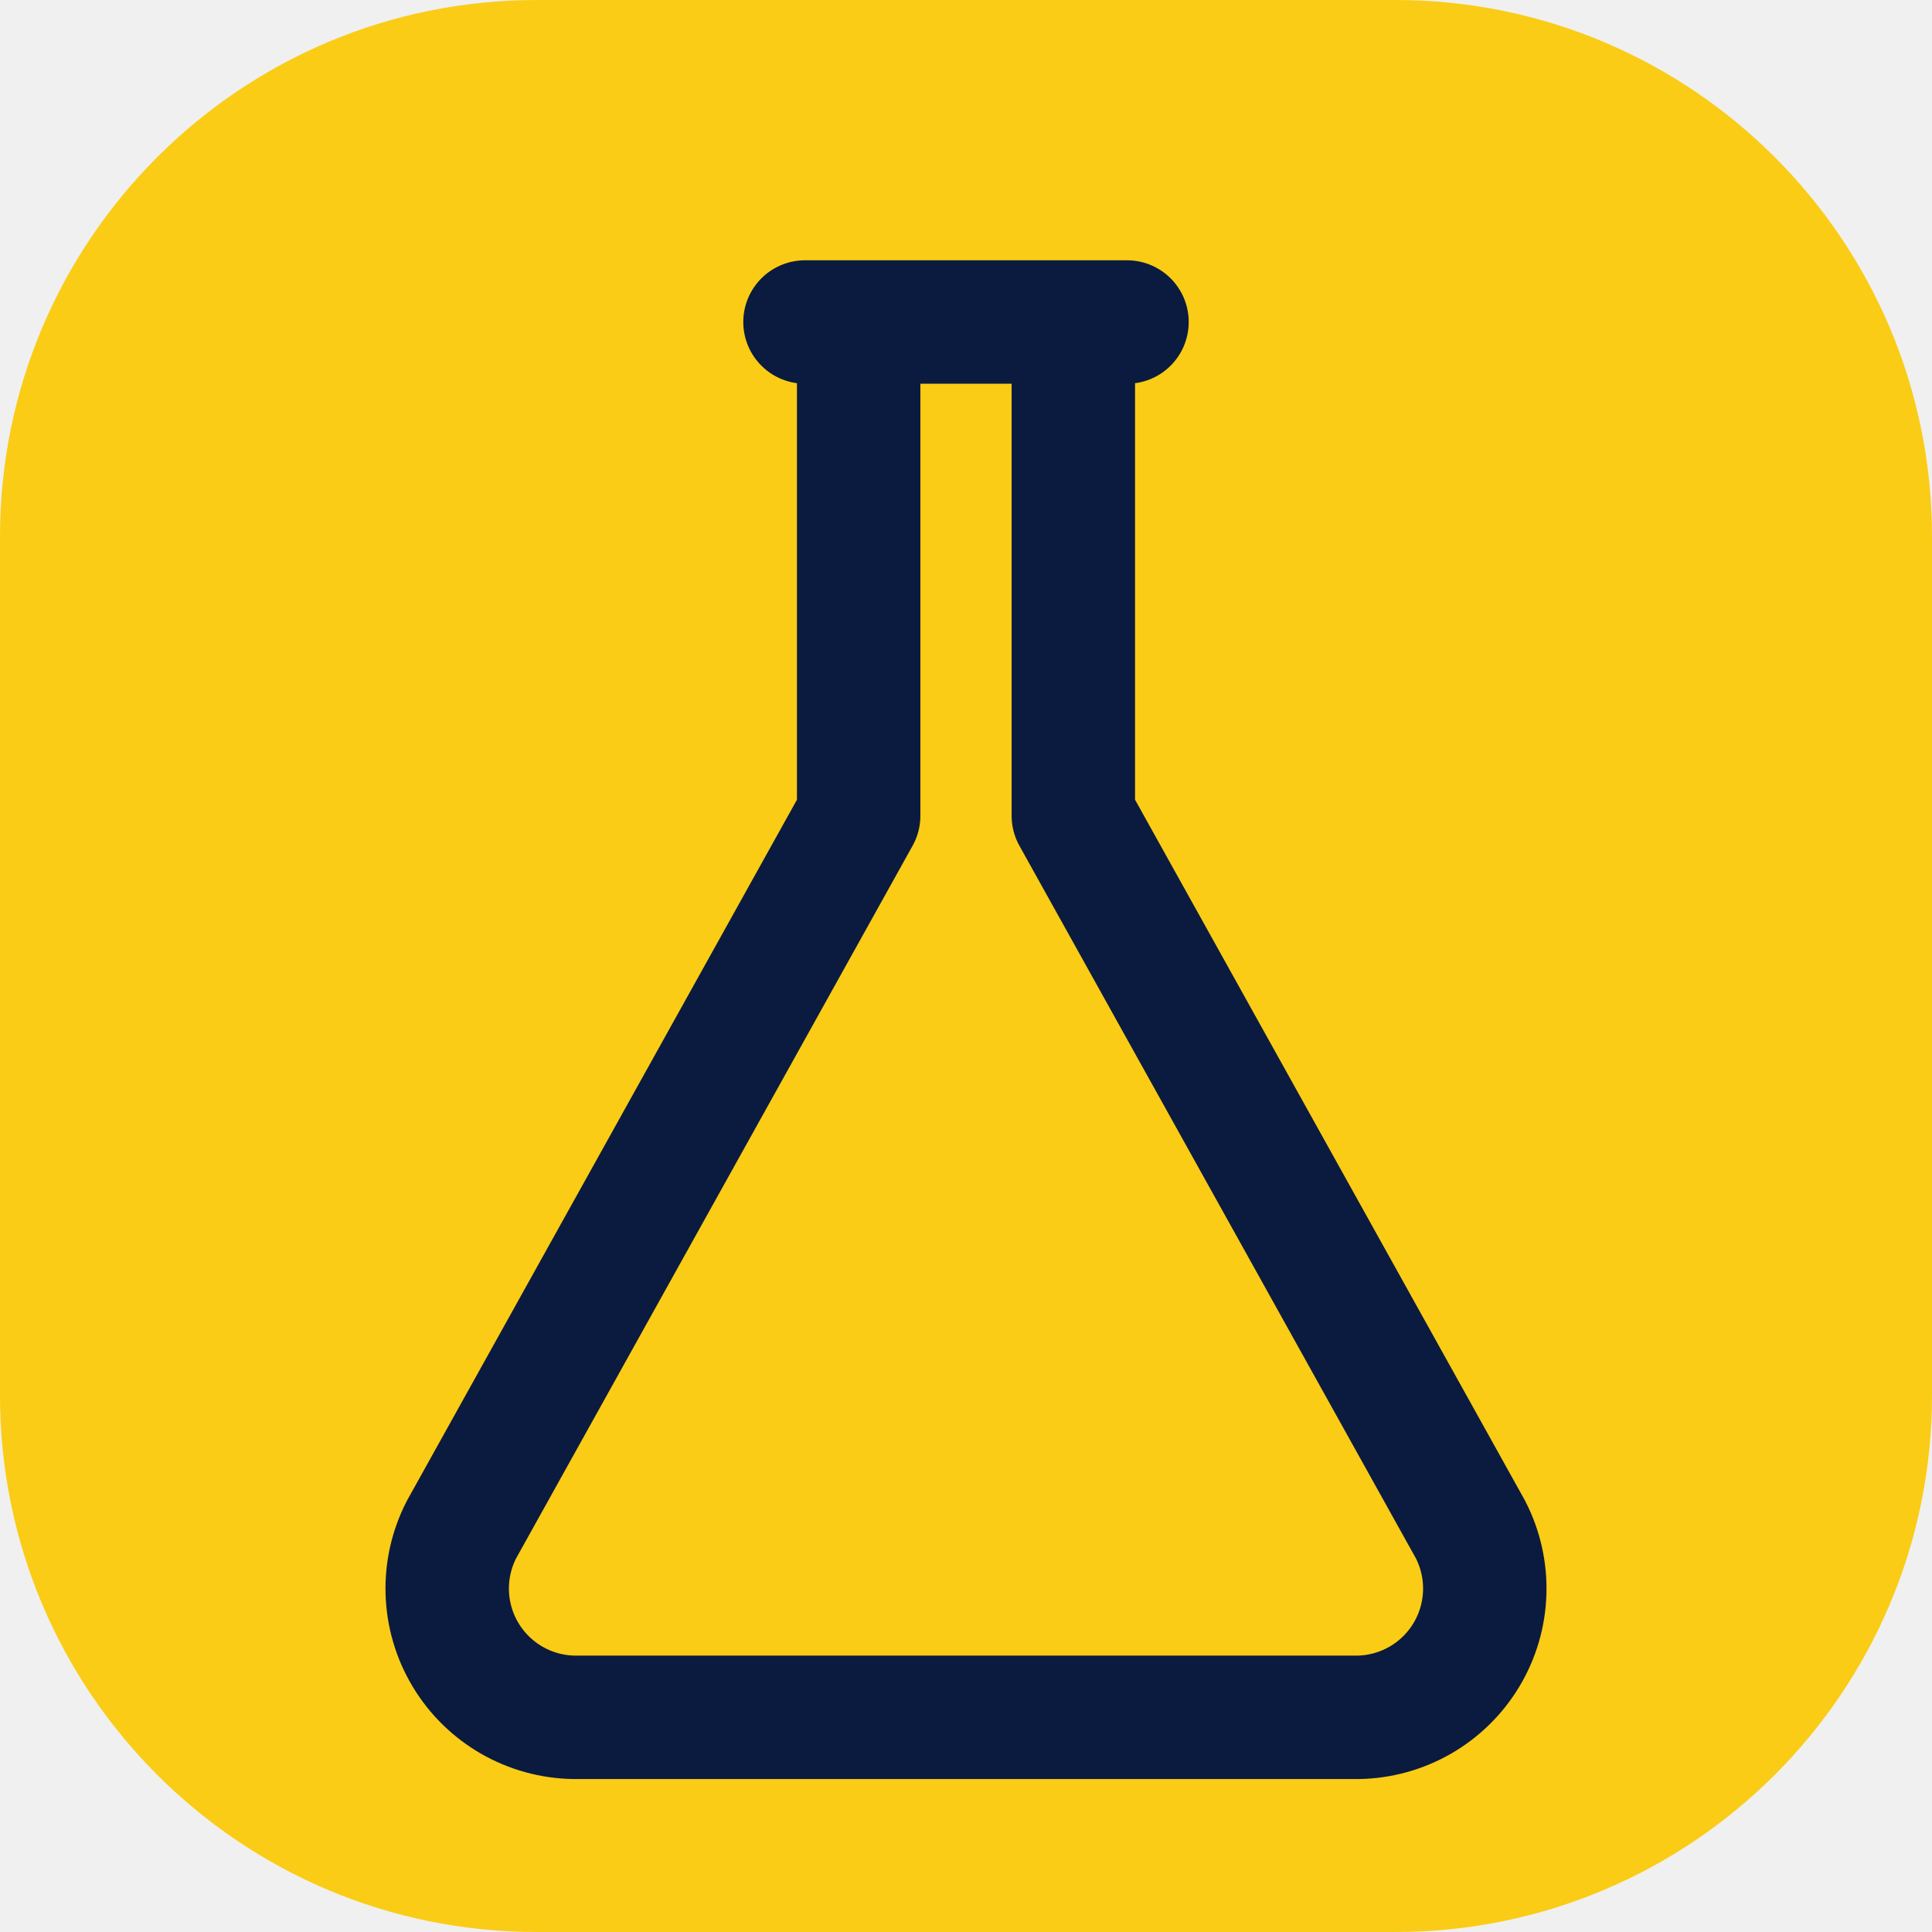
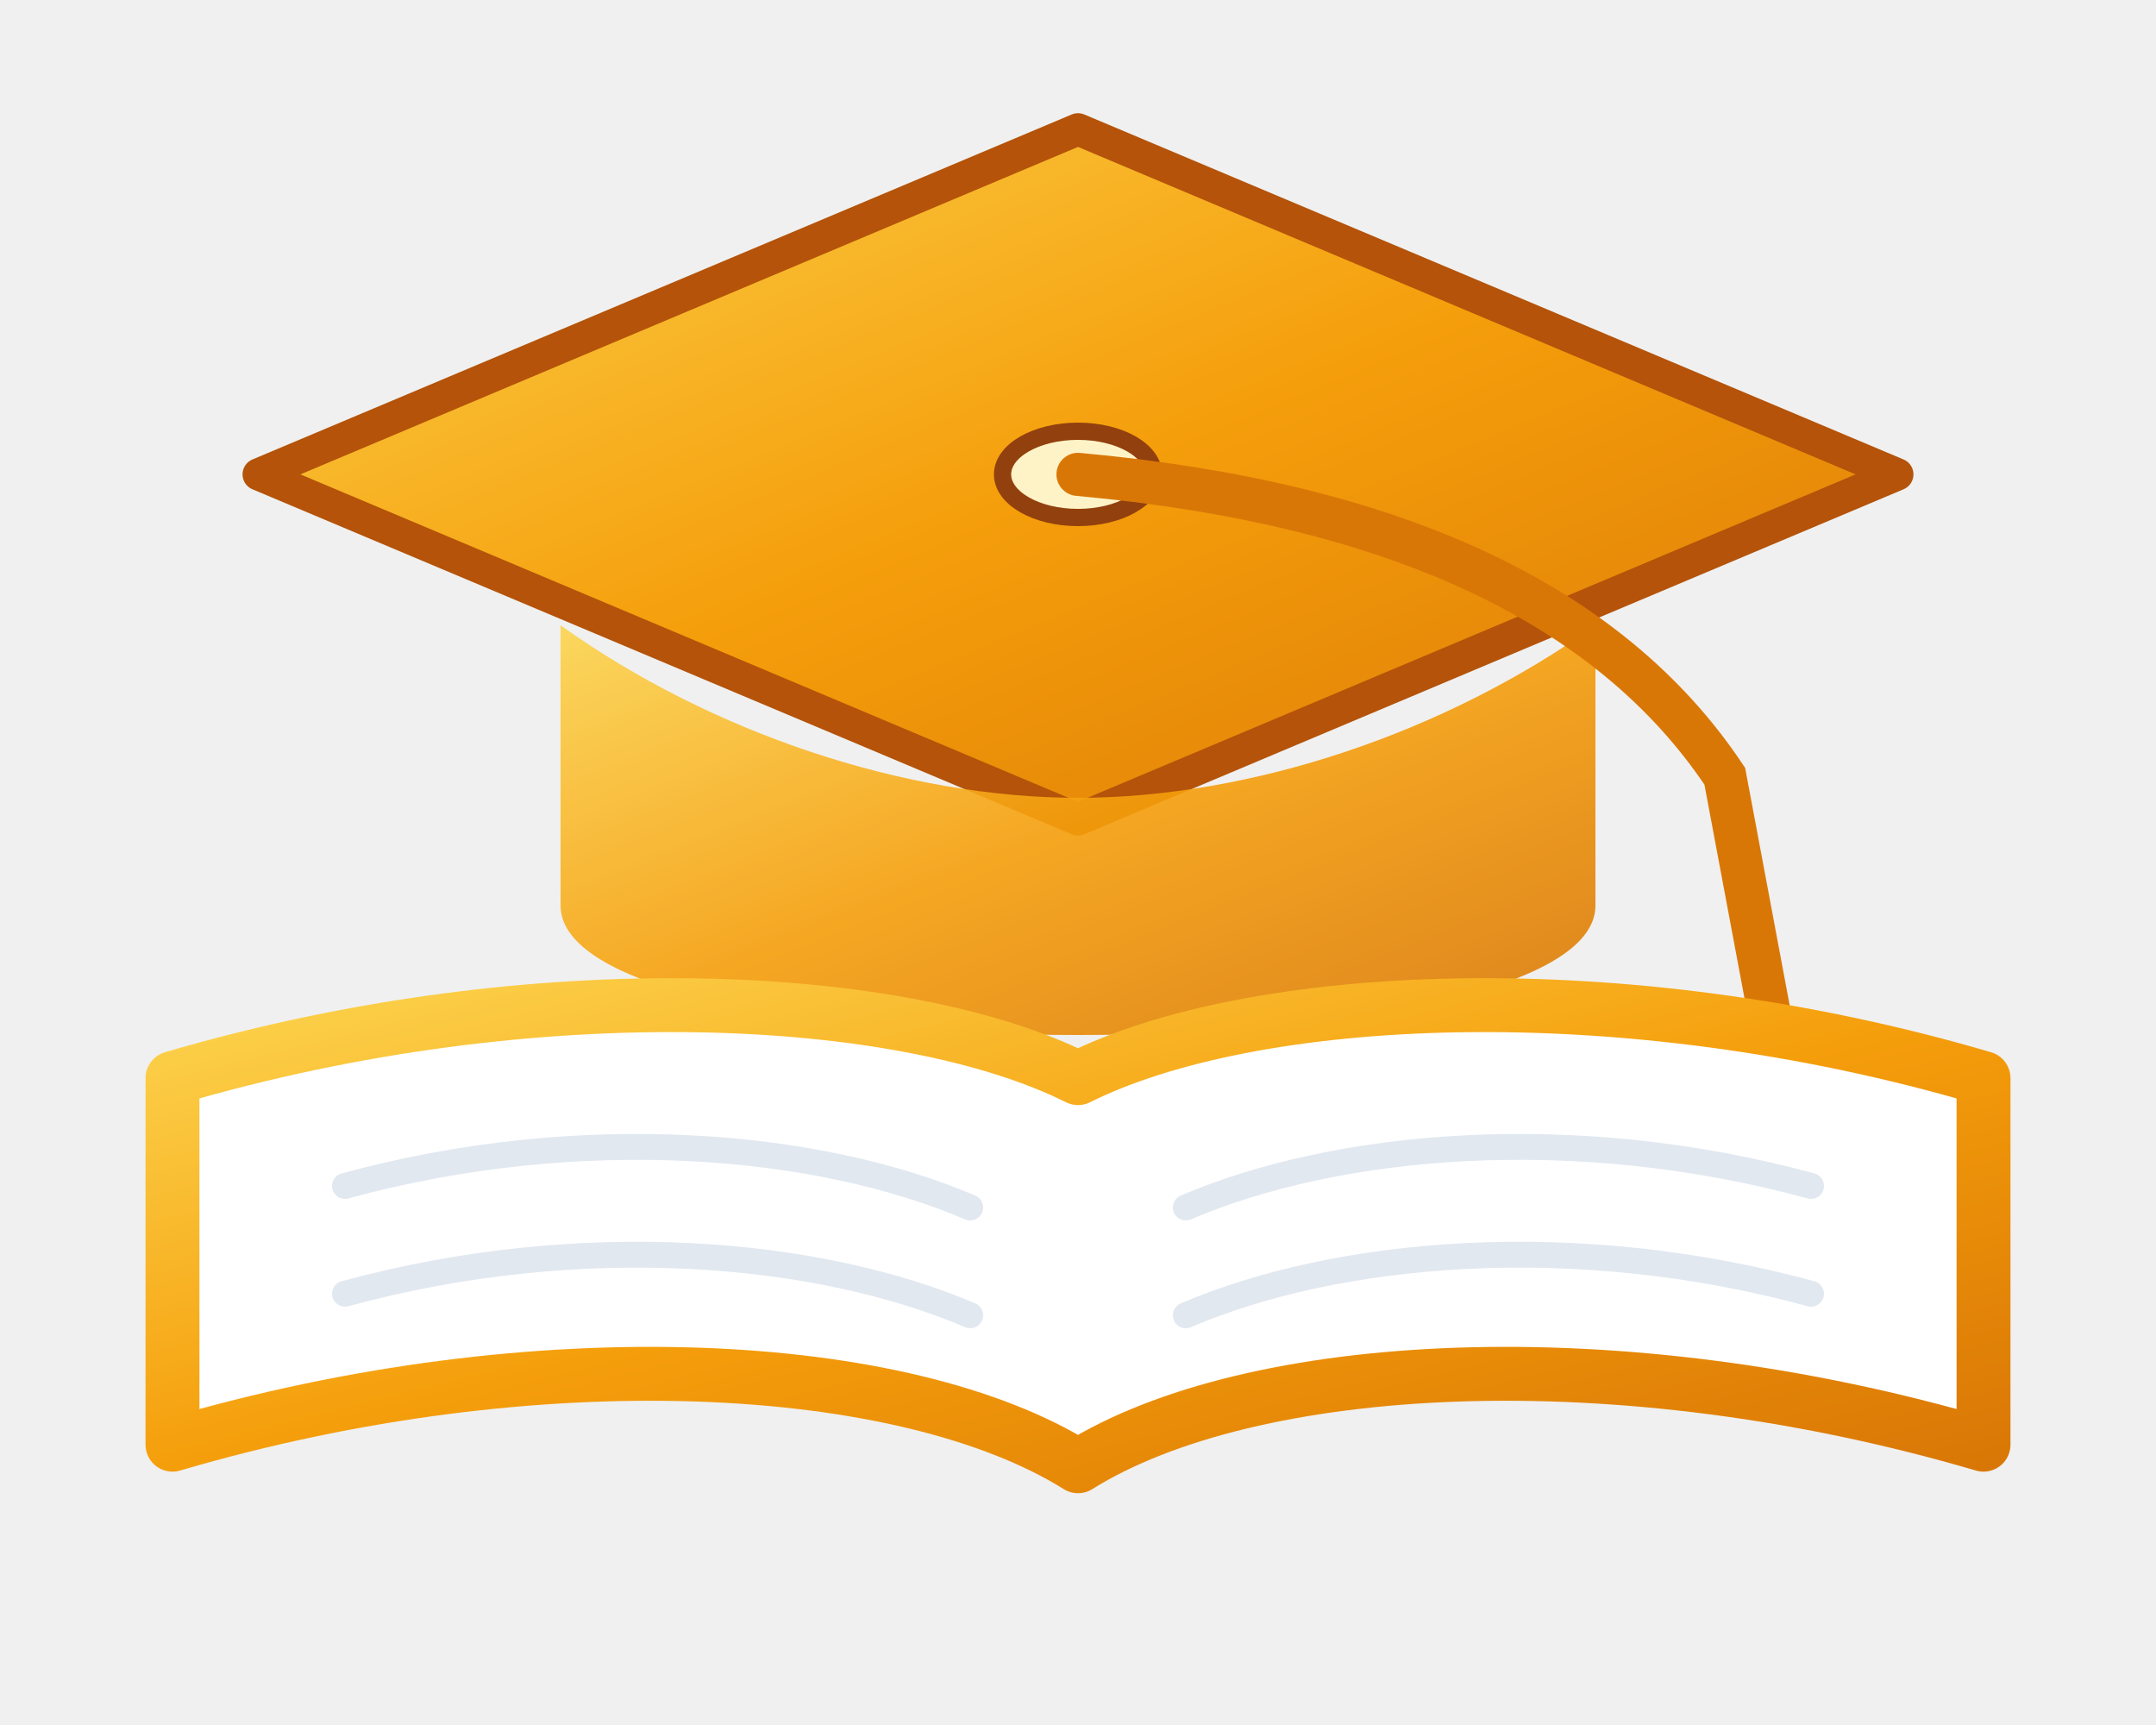
- <svg xmlns="http://www.w3.org/2000/svg" viewBox="0 0 36 36">
-   <rect width="36" height="36" rx="10" fill="#FACC15" />
-   <path d="M15 6h6M16 6v9.2L8.6 28.5A2.4 2.4 0 0 0 10.7 32h14.6a2.4 2.4 0 0 0 2.1-3.5L20 15.2V6" fill="none" stroke="#0B1B3F" stroke-width="2.3" stroke-linecap="round" stroke-linejoin="round" />
+ <svg xmlns="http://www.w3.org/2000/svg" viewBox="0 0 100 80" fill="none">
+   <defs>
+     <linearGradient id="goldGrad" x1="0%" y1="0%" x2="100%" y2="100%">
+       <stop offset="0%" stop-color="#FCD34D" />
+       <stop offset="50%" stop-color="#F59E0B" />
+       <stop offset="100%" stop-color="#D97706" />
+     </linearGradient>
+     <linearGradient id="goldLight" x1="0%" y1="0%" x2="100%" y2="100%">
+       <stop offset="0%" stop-color="#FDE68A" />
+       <stop offset="100%" stop-color="#F59E0B" />
+     </linearGradient>
+   </defs>
+   <polygon points="50,6 88,22 50,38 12,22" fill="url(#goldGrad)" stroke="#B45309" stroke-width="1.5" stroke-linejoin="round" />
+   <path d="M26,29 L26,42 C26,50 74,50 74,42 L74,29 C67,34 58,37 50,37 C42,37 33,34 26,29 Z" fill="url(#goldGrad)" opacity="0.9" />
+   <ellipse cx="50" cy="22" rx="3.5" ry="2" fill="#FEF3C7" stroke="#92400E" stroke-width="0.8" />
+   <path d="M50,22 Q72,24 80,36 L83,52" fill="none" stroke="#D97706" stroke-width="2" stroke-linecap="round" />
+   <polygon points="80,50 86,50 85,60 81,60" fill="url(#goldGrad)" />
+   <path d="M50,50 C42,46 25,45 8,50 L8,67 C25,62 42,63 50,68 C58,63 75,62 92,67 L92,50 C75,45 58,46 50,50 Z" fill="#FFFFFF" stroke="url(#goldGrad)" stroke-width="2.5" stroke-linejoin="round" />
+   <path d="M50,50 L50,68" stroke="url(#goldGrad)" stroke-width="2" stroke-linecap="round" />
+   <path d="M16,55 C27,52 38,53 45,56 M16,60 C27,57 38,58 45,61" stroke="#E2E8F0" stroke-width="1.2" stroke-linecap="round" />
+   <path d="M84,55 C73,52 62,53 55,56 M84,60 C73,57 62,58 55,61" stroke="#E2E8F0" stroke-width="1.2" stroke-linecap="round" />
</svg>
